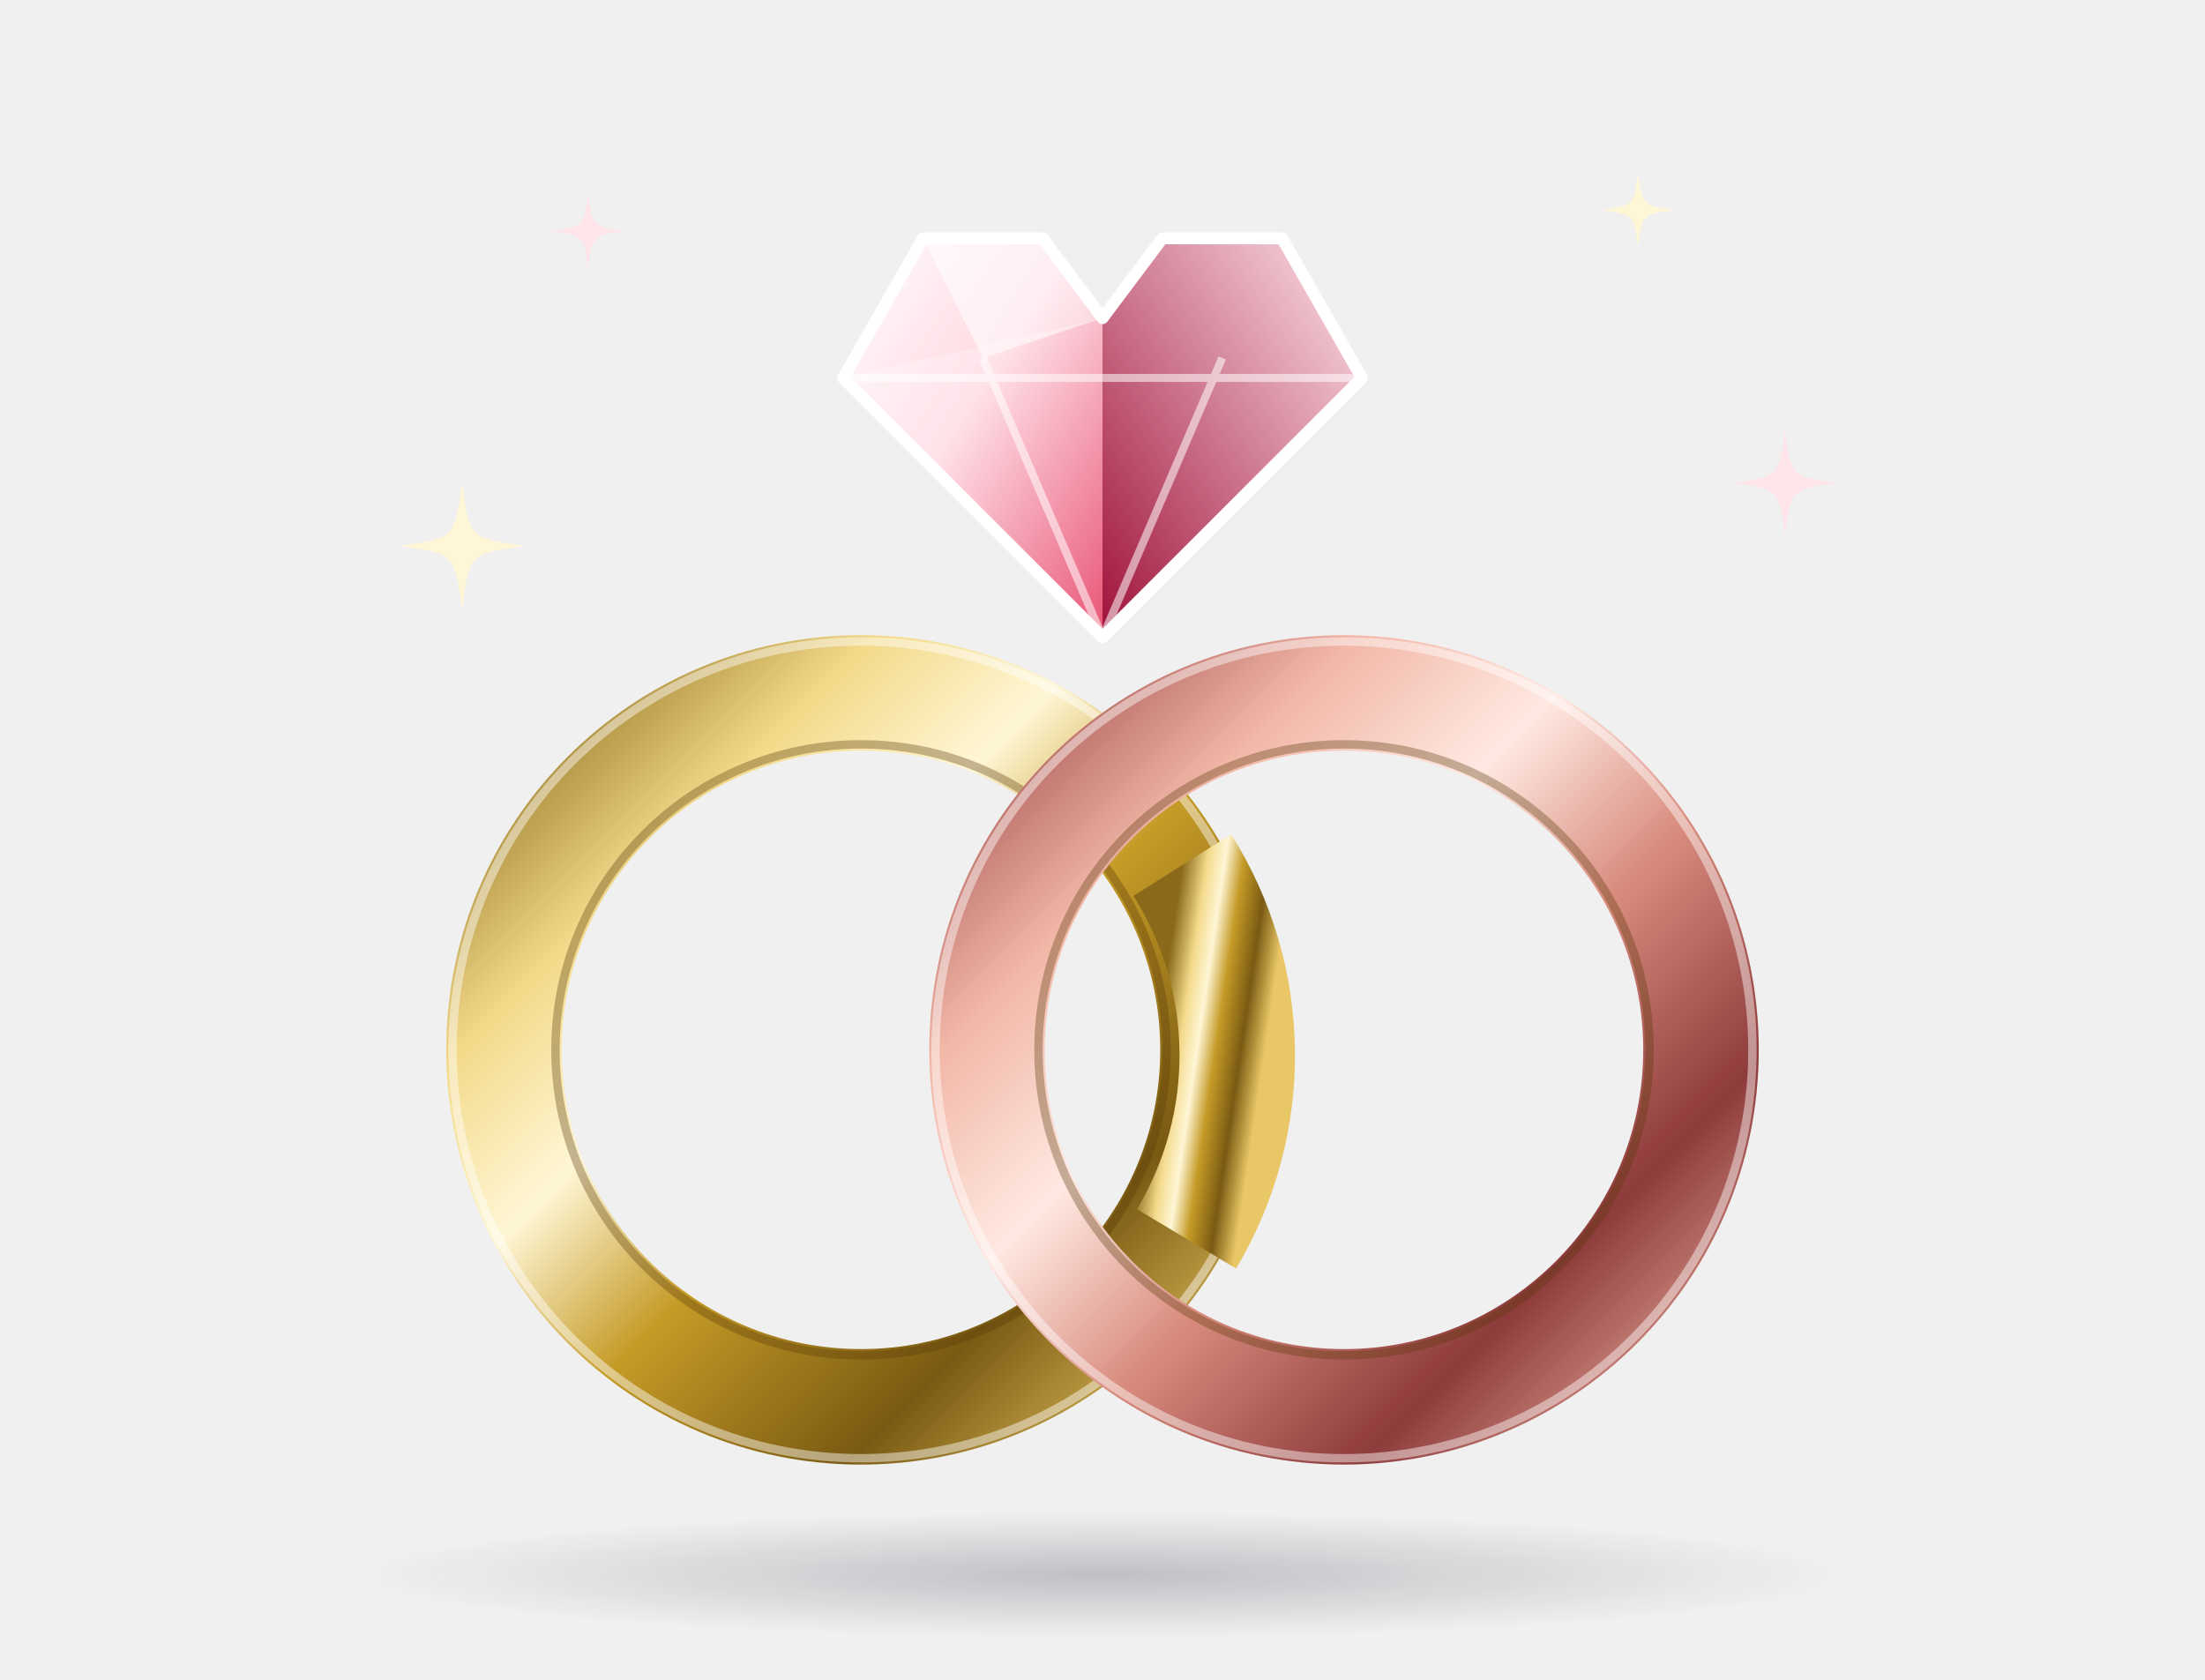
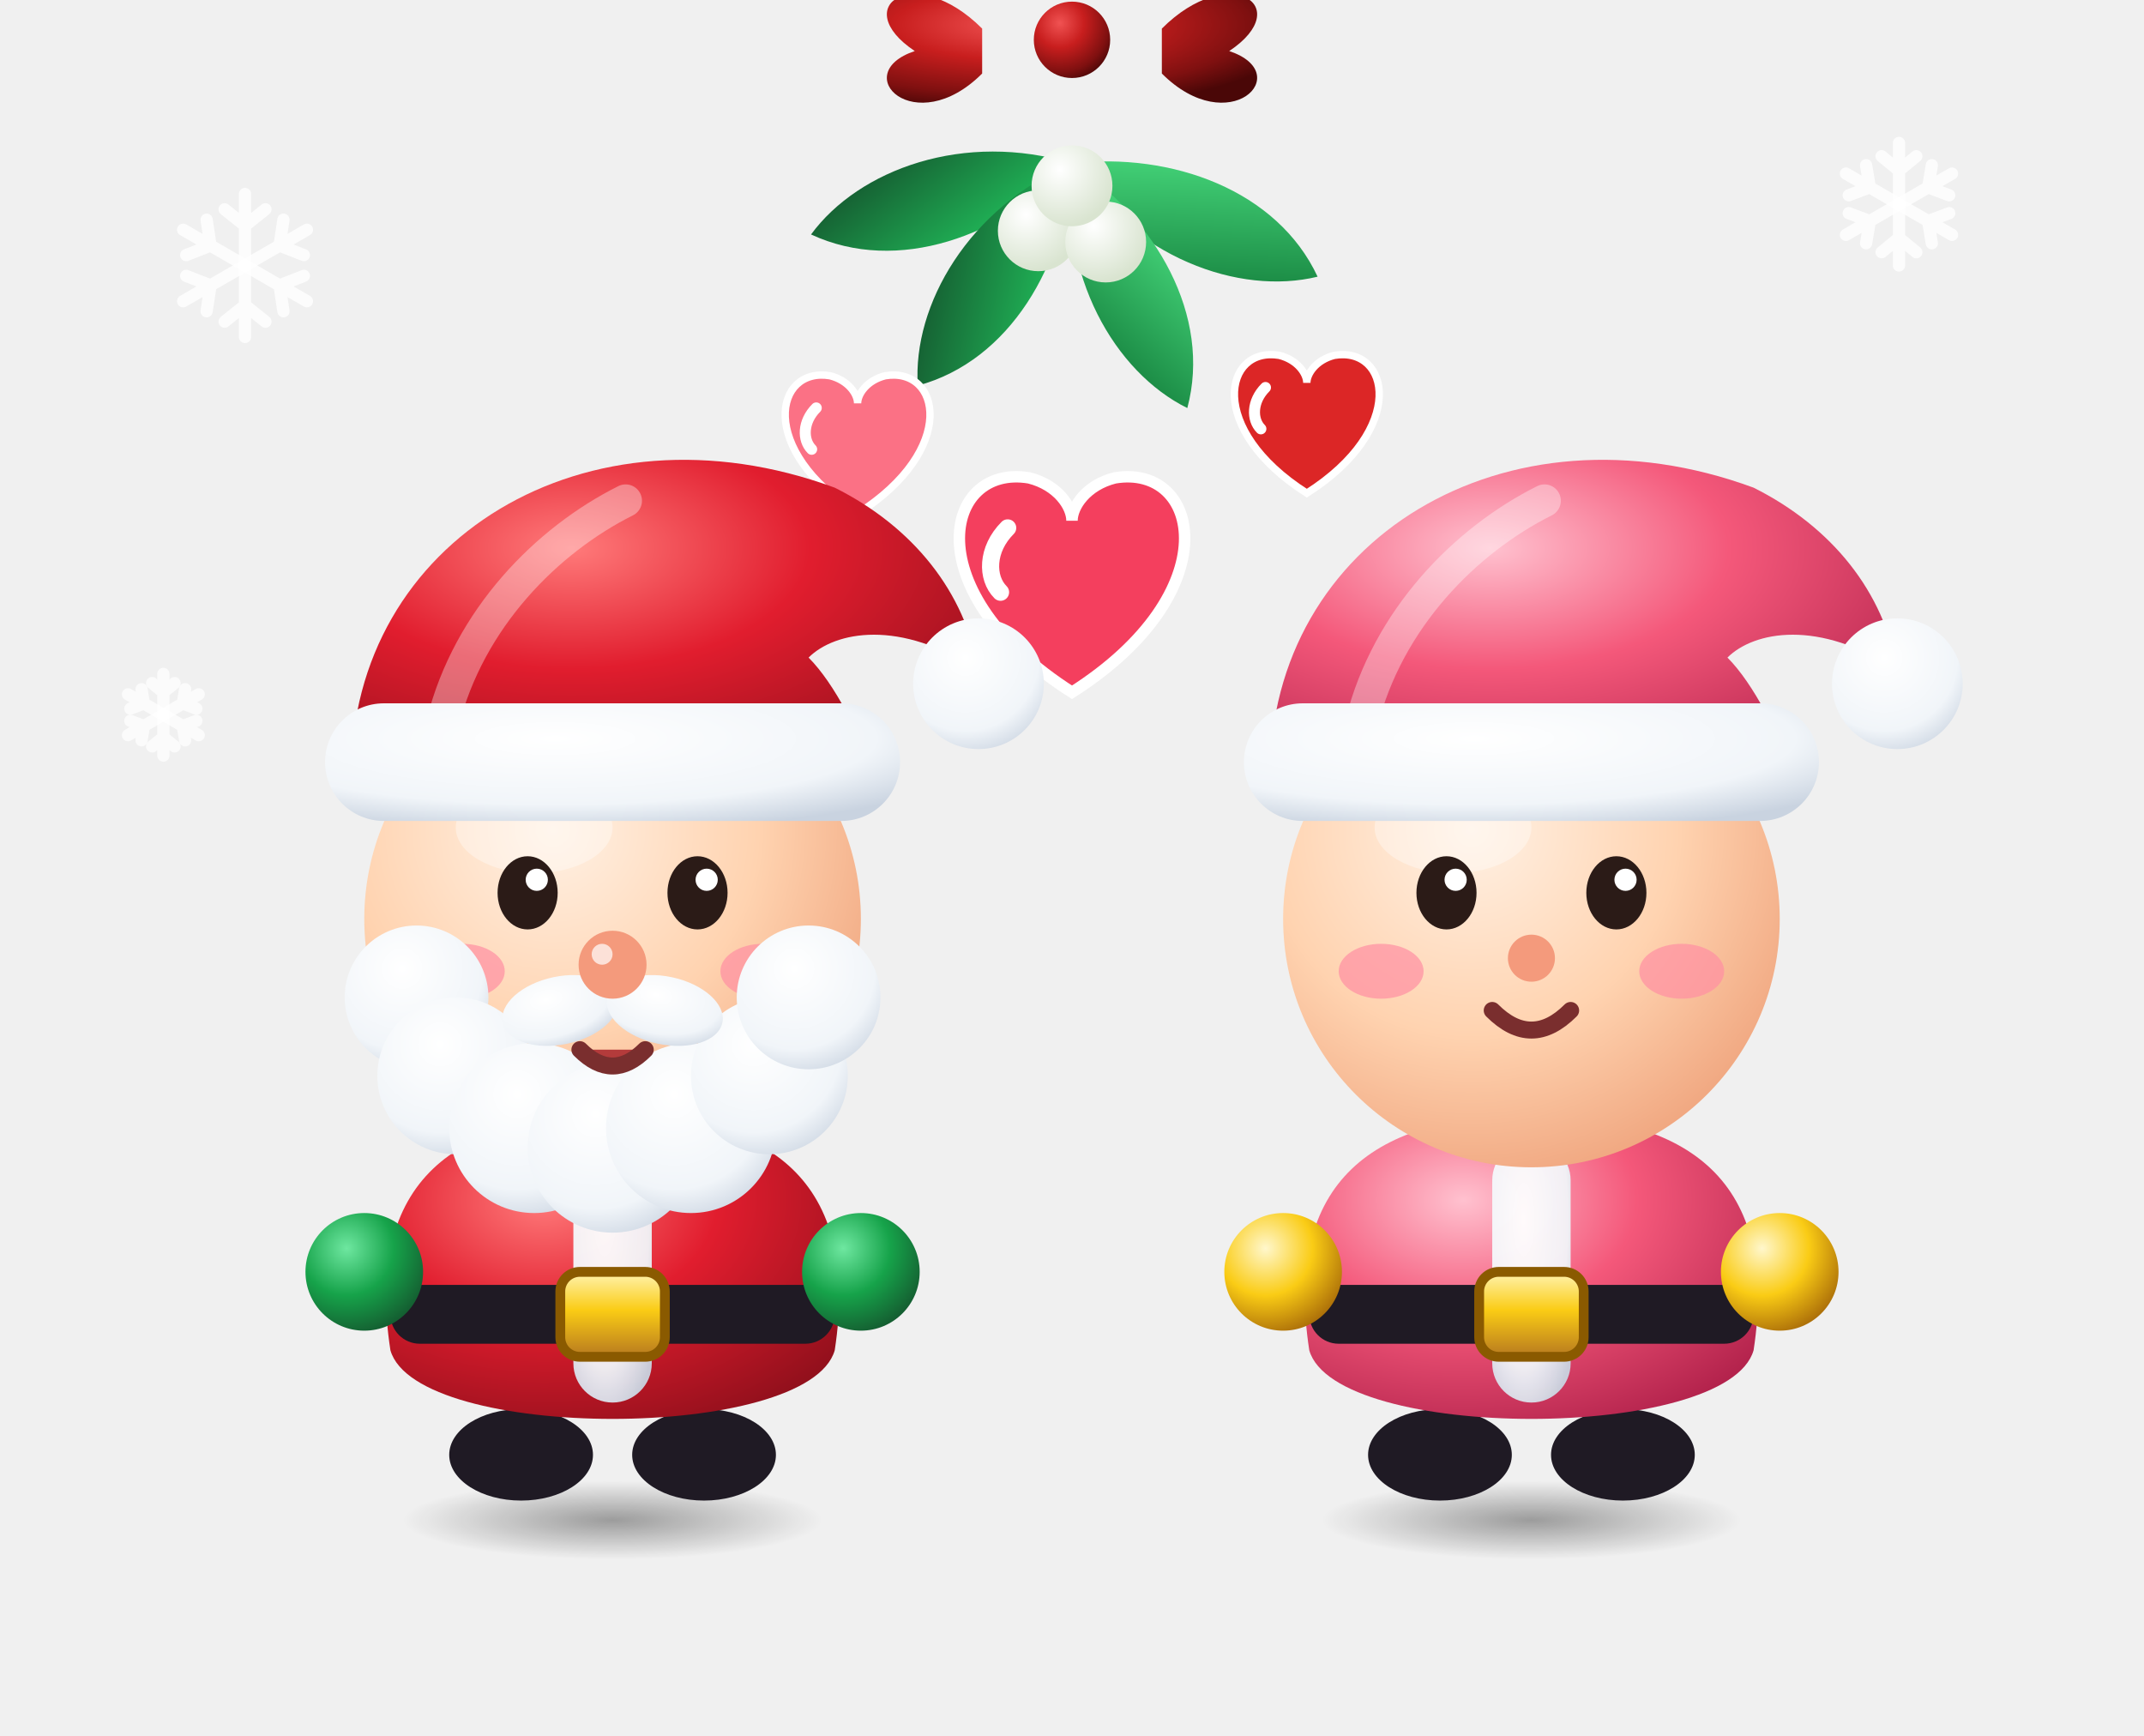
- <svg xmlns="http://www.w3.org/2000/svg" width="210" height="160" viewBox="0 0 210 160">
+ <svg xmlns="http://www.w3.org/2000/svg" width="210" height="170" viewBox="0 0 210 170">
  <defs>
-     <linearGradient id="gold" x1="0" y1="0" x2="1" y2="1">
-       <stop offset="0" stop-color="#8A6A1A" />
-       <stop offset=".22" stop-color="#F3DA8A" />
-       <stop offset=".38" stop-color="#FFF6D6" />
-       <stop offset=".55" stop-color="#C59B27" />
-       <stop offset=".78" stop-color="#7A5A12" />
-       <stop offset="1" stop-color="#E9C766" />
-     </linearGradient>
-     <linearGradient id="goldV" x1="0" y1="0" x2="0" y2="1">
-       <stop offset="0" stop-color="#FFF6D6" />
-       <stop offset=".3" stop-color="#E9C766" />
-       <stop offset=".62" stop-color="#B8891C" />
-       <stop offset=".85" stop-color="#7A5A12" />
-       <stop offset="1" stop-color="#D9B54A" />
-     </linearGradient>
+     <radialGradient id="skin" cx="38%" cy="32%" r="75%">
+       <stop offset="0" stop-color="#FFF1E4" />
+       <stop offset=".55" stop-color="#FFD3B0" />
+       <stop offset="1" stop-color="#EFA37C" />
+     </radialGradient>
+     <radialGradient id="red" cx="35%" cy="28%" r="85%">
+       <stop offset="0" stop-color="#FF7A7A" />
+       <stop offset=".45" stop-color="#E11D2E" />
+       <stop offset="1" stop-color="#8E0F1B" />
+     </radialGradient>
+     <radialGradient id="pink" cx="35%" cy="28%" r="85%">
+       <stop offset="0" stop-color="#FFC1CF" />
+       <stop offset=".45" stop-color="#F4587A" />
+       <stop offset="1" stop-color="#B0204A" />
+     </radialGradient>
+     <radialGradient id="fur" cx="40%" cy="30%" r="80%">
+       <stop offset="0" stop-color="#FFFFFF" />
+       <stop offset=".7" stop-color="#F1F5F9" />
+       <stop offset="1" stop-color="#C9D3E0" />
+     </radialGradient>
+     <linearGradient id="gold" x1="0" y1="0" x2="0" y2="1">
+       <stop offset="0" stop-color="#FFF3B0" />
+       <stop offset=".45" stop-color="#FACC15" />
+       <stop offset="1" stop-color="#B7791F" />
+     </linearGradient>
+     <radialGradient id="goldR" cx="35%" cy="30%" r="80%">
+       <stop offset="0" stop-color="#FFF7CC" />
+       <stop offset=".5" stop-color="#FACC15" />
+       <stop offset="1" stop-color="#A16207" />
+     </radialGradient>
+     <radialGradient id="green" cx="35%" cy="30%" r="80%">
+       <stop offset="0" stop-color="#6EE7A0" />
+       <stop offset=".5" stop-color="#16A34A" />
+       <stop offset="1" stop-color="#14532D" />
+     </radialGradient>
+     <radialGradient id="snow" cx="38%" cy="30%" r="80%">
+       <stop offset="0" stop-color="#FFFFFF" />
+       <stop offset=".65" stop-color="#EEF4FB" />
+       <stop offset="1" stop-color="#B9C7DA" />
+     </radialGradient>
+     <radialGradient id="deer" cx="38%" cy="30%" r="80%">
+       <stop offset="0" stop-color="#D9A270" />
+       <stop offset=".55" stop-color="#A86A3D" />
+       <stop offset="1" stop-color="#6B3F1F" />
+     </radialGradient>
+     <radialGradient id="nose" cx="35%" cy="30%" r="70%">
+       <stop offset="0" stop-color="#FFB4B4" />
+       <stop offset=".5" stop-color="#FF2D2D" />
+       <stop offset="1" stop-color="#B00000" />
+     </radialGradient>
+     <radialGradient id="glow" cx="50%" cy="50%" r="50%">
+       <stop offset="0" stop-color="#FF4D4D" stop-opacity=".7" />
+       <stop offset="1" stop-color="#FF4D4D" stop-opacity="0" />
+     </radialGradient>
+     <radialGradient id="shadow" cx="50%" cy="50%" r="50%">
+       <stop offset="0" stop-color="#000" stop-opacity=".35" />
+       <stop offset="1" stop-color="#000" stop-opacity="0" />
+     </radialGradient>
    <linearGradient id="goldH" x1="0" y1="0" x2="1" y2="0">
      <stop offset="0" stop-color="#7A5A12" />
-       <stop offset=".18" stop-color="#C59B27" />
-       <stop offset=".36" stop-color="#FFF6D6" />
-       <stop offset=".5" stop-color="#E9C766" />
-       <stop offset=".72" stop-color="#9C7418" />
-       <stop offset=".9" stop-color="#F3DA8A" />
-       <stop offset="1" stop-color="#8A6A1A" />
-     </linearGradient>
-     <linearGradient id="rose" x1="0" y1="0" x2="1" y2="1">
-       <stop offset="0" stop-color="#9F4A4A" />
-       <stop offset=".22" stop-color="#F2B8A8" />
-       <stop offset=".4" stop-color="#FFE9E2" />
-       <stop offset=".58" stop-color="#D98C7E" />
-       <stop offset=".8" stop-color="#8E3B3B" />
-       <stop offset="1" stop-color="#E7A99A" />
+       <stop offset=".2" stop-color="#C59B27" />
+       <stop offset=".4" stop-color="#FFF6D6" />
+       <stop offset=".6" stop-color="#E9C766" />
+       <stop offset=".85" stop-color="#9C7418" />
+       <stop offset="1" stop-color="#F3DA8A" />
    </linearGradient>
    <radialGradient id="velvet" cx="34%" cy="28%" r="80%">
-       <stop offset="0" stop-color="#E35757" />
-       <stop offset=".35" stop-color="#B91C1C" />
-       <stop offset=".75" stop-color="#7F1010" />
+       <stop offset="0" stop-color="#F05252" />
+       <stop offset=".4" stop-color="#C81E1E" />
+       <stop offset=".8" stop-color="#7F1010" />
      <stop offset="1" stop-color="#4A0707" />
    </radialGradient>
    <linearGradient id="velvetL" x1="0" y1="0" x2="0" y2="1">
-       <stop offset="0" stop-color="#D23B3B" />
+       <stop offset="0" stop-color="#DC2626" />
      <stop offset=".5" stop-color="#A51616" />
      <stop offset="1" stop-color="#5E0B0B" />
    </linearGradient>
-     <radialGradient id="glass" cx="38%" cy="30%" r="70%">
-       <stop offset="0" stop-color="#FFFFFF" stop-opacity=".95" />
-       <stop offset=".55" stop-color="#EAF2FB" stop-opacity=".55" />
-       <stop offset=".9" stop-color="#C9D8EA" stop-opacity=".55" />
-       <stop offset="1" stop-color="#A9BED6" stop-opacity=".8" />
-     </radialGradient>
-     <linearGradient id="iceA" x1="0" y1="0" x2="1" y2="1">
-       <stop offset="0" stop-color="#FFFFFF" />
-       <stop offset="1" stop-color="#CFE3F5" />
-     </linearGradient>
-     <linearGradient id="iceB" x1="1" y1="0" x2="0" y2="1">
-       <stop offset="0" stop-color="#E8F3FC" />
-       <stop offset="1" stop-color="#9DB9D6" />
-     </linearGradient>
-     <linearGradient id="emA" x1="0" y1="0" x2="1" y2="1">
-       <stop offset="0" stop-color="#6EE7B7" />
-       <stop offset="1" stop-color="#047857" />
-     </linearGradient>
-     <linearGradient id="emB" x1="1" y1="0" x2="0" y2="1">
-       <stop offset="0" stop-color="#10B981" />
-       <stop offset="1" stop-color="#064E3B" />
-     </linearGradient>
-     <linearGradient id="crys" x1="0" y1="0" x2="1" y2="1">
-       <stop offset="0" stop-color="#FFFFFF" />
-       <stop offset=".45" stop-color="#FFD9E2" />
-       <stop offset="1" stop-color="#E11D48" />
-     </linearGradient>
-     <linearGradient id="crys2" x1="1" y1="0" x2="0" y2="1">
-       <stop offset="0" stop-color="#FFE4EA" />
-       <stop offset="1" stop-color="#9F1239" />
-     </linearGradient>
-     <linearGradient id="spec" x1="0" y1="0" x2="1" y2="0">
-       <stop offset="0" stop-color="#fff" stop-opacity="0" />
-       <stop offset=".5" stop-color="#fff" stop-opacity=".9" />
-       <stop offset="1" stop-color="#fff" stop-opacity="0" />
-     </linearGradient>
-     <radialGradient id="shadow" cx="50%" cy="50%" r="50%">
-       <stop offset="0" stop-color="#0F172A" stop-opacity=".22" />
-       <stop offset="1" stop-color="#0F172A" stop-opacity="0" />
-     </radialGradient>
-     <radialGradient id="leaf" cx="30%" cy="30%" r="80%">
-       <stop offset="0" stop-color="#34D399" />
-       <stop offset=".5" stop-color="#047857" />
-       <stop offset="1" stop-color="#033D2C" />
-     </radialGradient>
+     <linearGradient id="pine1" x1="0" y1="0" x2="1" y2="1">
+       <stop offset="0" stop-color="#4ADE80" />
+       <stop offset="1" stop-color="#15803D" />
+     </linearGradient>
+     <linearGradient id="pine2" x1="0" y1="0" x2="1" y2="1">
+       <stop offset="0" stop-color="#22C55E" />
+       <stop offset="1" stop-color="#14532D" />
+     </linearGradient>
+     <linearGradient id="pine3" x1="0" y1="0" x2="1" y2="1">
+       <stop offset="0" stop-color="#16A34A" />
+       <stop offset="1" stop-color="#052E16" />
+     </linearGradient>
    <radialGradient id="berry" cx="35%" cy="30%" r="70%">
      <stop offset="0" stop-color="#FFB3B3" />
      <stop offset=".45" stop-color="#DC2626" />
      <stop offset="1" stop-color="#6B0A0A" />
    </radialGradient>
+     <radialGradient id="mist" cx="35%" cy="30%" r="70%">
+       <stop offset="0" stop-color="#FFFFFF" />
+       <stop offset="1" stop-color="#D9E4D0" />
+     </radialGradient>
  </defs>
-   <ellipse cx="105" cy="150" rx="70" ry="6" fill="url(#shadow)" />
-   <circle cx="82" cy="100" r="34" fill="none" stroke="url(#gold)" stroke-width="11" />
-   <circle cx="82" cy="100" r="38.9" fill="none" stroke="#fff" stroke-opacity=".45" stroke-width=".8" />
-   <circle cx="82" cy="100" r="29.1" fill="none" stroke="#5A3A0A" stroke-opacity=".35" stroke-width=".8" />
-   <circle cx="128" cy="100" r="34" fill="none" stroke="url(#rose)" stroke-width="11" />
-   <circle cx="128" cy="100" r="38.9" fill="none" stroke="#fff" stroke-opacity=".45" stroke-width=".8" />
-   <circle cx="128" cy="100" r="29.1" fill="none" stroke="#5A3A0A" stroke-opacity=".35" stroke-width=".8" />
-   <path d="M112.6 82.4 A34 34 0 0 1 113 118" stroke="url(#gold)" stroke-width="11" fill="none" />
-   <g transform="translate(105 36) scale(0.95)">
-     <path d="M0 26 L-26 0 L-18 -14 L-6 -14 L0 -6Z" fill="url(#crys)" />
-     <path d="M0 26 L26 0 L18 -14 L6 -14 L0 -6Z" fill="url(#crys2)" />
-     <path d="M0 26 L-26 0 L0 -6Z" fill="#fff" opacity=".25" />
-     <path d="M-18 -14 L-6 -14 L0 -6 L-12 -2Z" fill="#fff" opacity=".55" />
-     <path d="M0 26 L-26 0 L-18 -14 L-6 -14 L0 -6 L6 -14 L18 -14 L26 0Z" fill="none" stroke="#fff" stroke-width="1.2" stroke-linejoin="round" />
-     <path d="M-26 0 L26 0 M-12 -2 L0 26 M12 -2 L0 26" stroke="#fff" stroke-opacity=".55" stroke-width=".8" />
-   </g>
-   <path transform="translate(44 52)" d="M0 -6 C0.72 -0.72 0.72 -0.72 6 0 C0.72 0.72 0.72 0.72 0 6 C-0.72 0.72 -0.72 0.72 -6 0 C-0.72 -0.72 -0.72 -0.72 0 -6Z" fill="#FFF6D6" opacity="1" />
-   <path transform="translate(170 46)" d="M0 -5 C0.6 -0.6 0.6 -0.6 5 0 C0.6 0.6 0.6 0.6 0 5 C-0.6 0.6 -0.6 0.6 -5 0 C-0.6 -0.6 -0.6 -0.6 0 -5Z" fill="#FFE4EA" opacity="1" />
-   <path transform="translate(156 20)" d="M0 -3.5 C0.42 -0.42 0.42 -0.42 3.5 0 C0.42 0.42 0.42 0.42 0 3.5 C-0.42 0.42 -0.42 0.42 -3.5 0 C-0.42 -0.42 -0.42 -0.42 0 -3.5Z" fill="#FFF6D6" opacity="1" />
-   <path transform="translate(56 22)" d="M0 -3.5 C0.42 -0.42 0.42 -0.42 3.5 0 C0.42 0.42 0.42 0.42 0 3.5 C-0.42 0.42 -0.42 0.42 -3.5 0 C-0.42 -0.42 -0.42 -0.42 0 -3.5Z" fill="#FFE4EA" opacity="1" />
+   <g transform="translate(105 16) scale(1.1)">
+     <path d="M0 -14 L0 0" stroke="url(#velvetL)" stroke-width="3" />
+     <path d="M0 0 C8 -4 18 -4 24 2 C18 6 8 6 0 0Z" fill="url(#pine1)" transform="rotate(20)" />
+     <path d="M0 0 C8 -4 18 -4 24 2 C18 6 8 6 0 0Z" fill="url(#pine2)" transform="rotate(160)" />
+     <path d="M0 0 C8 -4 18 -4 24 2 C18 6 8 6 0 0Z" fill="url(#pine1)" transform="rotate(60)" />
+     <path d="M0 0 C8 -4 18 -4 24 2 C18 6 8 6 0 0Z" fill="url(#pine2)" transform="rotate(120)" />
+     <circle cx="-3" cy="6" r="3.6" fill="url(#mist)" />
+     <circle cx="3" cy="7" r="3.6" fill="url(#mist)" />
+     <circle cx="0" cy="2" r="3.6" fill="url(#mist)" />
+     <path d="M-8 -12 C-14 -18 -20 -14 -14 -10 C-20 -8 -14 -2 -8 -8Z M8 -12 C14 -18 20 -14 14 -10 C20 -8 14 -2 8 -8Z" fill="url(#velvet)" />
+     <circle cx="0" cy="-11" r="3.4" fill="url(#velvet)" />
+   </g>
+   <g transform="translate(105 58) scale(0.7)">
+     <path d="M0 14 C-22 0 -18 -18 -6 -16 C-2 -15 0 -12 0 -10 C0 -12 2 -15 6 -16 C18 -18 22 0 0 14Z" fill="#F43F5E" stroke="#fff" stroke-width="1.6" />
+     <path d="M-9 -9 C-12 -6 -12 -2 -10 0" stroke="#fff" stroke-width="2.4" fill="none" stroke-linecap="round" />
+   </g>
+   <g transform="translate(84 44) scale(0.45)">
+     <path d="M0 14 C-22 0 -18 -18 -6 -16 C-2 -15 0 -12 0 -10 C0 -12 2 -15 6 -16 C18 -18 22 0 0 14Z" fill="#FB7185" stroke="#fff" stroke-width="1.6" />
+     <path d="M-9 -9 C-12 -6 -12 -2 -10 0" stroke="#fff" stroke-width="2.4" fill="none" stroke-linecap="round" />
+   </g>
+   <g transform="translate(128 42) scale(0.45)">
+     <path d="M0 14 C-22 0 -18 -18 -6 -16 C-2 -15 0 -12 0 -10 C0 -12 2 -15 6 -16 C18 -18 22 0 0 14Z" fill="#DC2626" stroke="#fff" stroke-width="1.6" />
+     <path d="M-9 -9 C-12 -6 -12 -2 -10 0" stroke="#fff" stroke-width="2.4" fill="none" stroke-linecap="round" />
+   </g>
+   <g transform="translate(24 26)" stroke="#fff" stroke-opacity="0.8" stroke-width="1.2" stroke-linecap="round" fill="none">
+     <path d="M0 0 L0 -7 M0 -3.9 L-2.0 -5.5 M0 -3.9 L2.0 -5.5" transform="rotate(0)" />
+     <path d="M0 0 L0 -7 M0 -3.9 L-2.0 -5.5 M0 -3.9 L2.0 -5.5" transform="rotate(60)" />
+     <path d="M0 0 L0 -7 M0 -3.9 L-2.0 -5.5 M0 -3.9 L2.0 -5.5" transform="rotate(120)" />
+     <path d="M0 0 L0 -7 M0 -3.9 L-2.0 -5.5 M0 -3.9 L2.0 -5.5" transform="rotate(180)" />
+     <path d="M0 0 L0 -7 M0 -3.9 L-2.0 -5.5 M0 -3.9 L2.0 -5.5" transform="rotate(240)" />
+     <path d="M0 0 L0 -7 M0 -3.9 L-2.0 -5.5 M0 -3.9 L2.0 -5.5" transform="rotate(300)" />
+   </g>
+   <g transform="translate(186 20)" stroke="#fff" stroke-opacity="0.8" stroke-width="1.2" stroke-linecap="round" fill="none">
+     <path d="M0 0 L0 -6 M0 -3.3 L-1.7 -4.7 M0 -3.3 L1.7 -4.7" transform="rotate(0)" />
+     <path d="M0 0 L0 -6 M0 -3.3 L-1.7 -4.7 M0 -3.3 L1.7 -4.7" transform="rotate(60)" />
+     <path d="M0 0 L0 -6 M0 -3.3 L-1.7 -4.7 M0 -3.3 L1.7 -4.7" transform="rotate(120)" />
+     <path d="M0 0 L0 -6 M0 -3.3 L-1.7 -4.7 M0 -3.3 L1.7 -4.7" transform="rotate(180)" />
+     <path d="M0 0 L0 -6 M0 -3.3 L-1.7 -4.7 M0 -3.3 L1.7 -4.7" transform="rotate(240)" />
+     <path d="M0 0 L0 -6 M0 -3.3 L-1.7 -4.7 M0 -3.3 L1.7 -4.7" transform="rotate(300)" />
+   </g>
+   <g transform="translate(16 70)" stroke="#fff" stroke-opacity="0.7" stroke-width="1.2" stroke-linecap="round" fill="none">
+     <path d="M0 0 L0 -4 M0 -2.2 L-1.1 -3.1 M0 -2.2 L1.1 -3.1" transform="rotate(0)" />
+     <path d="M0 0 L0 -4 M0 -2.2 L-1.1 -3.1 M0 -2.2 L1.1 -3.1" transform="rotate(60)" />
+     <path d="M0 0 L0 -4 M0 -2.2 L-1.1 -3.1 M0 -2.2 L1.1 -3.1" transform="rotate(120)" />
+     <path d="M0 0 L0 -4 M0 -2.2 L-1.1 -3.1 M0 -2.2 L1.1 -3.1" transform="rotate(180)" />
+     <path d="M0 0 L0 -4 M0 -2.2 L-1.1 -3.1 M0 -2.2 L1.1 -3.1" transform="rotate(240)" />
+     <path d="M0 0 L0 -4 M0 -2.2 L-1.1 -3.1 M0 -2.2 L1.1 -3.1" transform="rotate(300)" />
+   </g>
+   <g transform="translate(60 90) scale(0.64)">
+     <ellipse cx="0" cy="92" rx="32" ry="6" fill="url(#shadow)" />
+     <ellipse cx="-14" cy="82" rx="11" ry="7" fill="#1F1A24" />
+     <ellipse cx="14" cy="82" rx="11" ry="7" fill="#1F1A24" />
+     <path d="M-34 66 C-38 40 -24 30 0 30 C24 30 38 40 34 66 C30 80 -30 80 -34 66 Z" fill="url(#red)" />
+     <rect x="-6" y="34" width="12" height="40" rx="6" fill="url(#fur)" opacity=".95" />
+     <rect x="-34" y="56" width="68" height="9" rx="4.5" fill="#1F1A24" />
+     <rect x="-8" y="54" width="16" height="13" rx="3" fill="url(#gold)" stroke="#8A5A00" stroke-width="1.5" />
+     <circle cx="38" cy="54" r="9" fill="url(#green)" />
+     <circle cx="-38" cy="54" r="9" fill="url(#green)" />
+     <circle cx="0" cy="0" r="38" fill="url(#skin)" />
+     <ellipse cx="-12" cy="-14" rx="12" ry="7" fill="#fff" opacity=".35" />
+     <ellipse cx="-13" cy="-4" rx="4.6" ry="5.6" fill="#2B1B17" />
+     <circle cx="-11.6" cy="-6" r="1.7" fill="#fff" />
+     <ellipse cx="13" cy="-4" rx="4.6" ry="5.6" fill="#2B1B17" />
+     <circle cx="14.4" cy="-6" r="1.7" fill="#fff" />
+     <ellipse cx="-23" cy="8" rx="6.5" ry="4.2" fill="#FF8FA3" opacity=".7" />
+     <ellipse cx="23" cy="8" rx="6.5" ry="4.2" fill="#FF8FA3" opacity=".7" />
+     <circle cx="-30" cy="12" r="11" fill="url(#fur)" />
+     <circle cx="-24" cy="24" r="12" fill="url(#fur)" />
+     <circle cx="-12" cy="32" r="13" fill="url(#fur)" />
+     <circle cx="0" cy="35" r="13" fill="url(#fur)" />
+     <circle cx="12" cy="32" r="13" fill="url(#fur)" />
+     <circle cx="24" cy="24" r="12" fill="url(#fur)" />
+     <circle cx="30" cy="12" r="11" fill="url(#fur)" />
+     <path d="M-5 20 q5 5 10 0" stroke="#7A2E2E" stroke-width="2.6" fill="#B43B3B" stroke-linecap="round" />
+     <ellipse cx="-8" cy="14" rx="9" ry="5.2" fill="url(#fur)" transform="rotate(-12 -8 14)" />
+     <ellipse cx="8" cy="14" rx="9" ry="5.2" fill="url(#fur)" transform="rotate(12 8 14)" />
+     <circle cx="0" cy="7" r="5.2" fill="#F49A7C" />
+     <circle cx="-1.6" cy="5.4" r="1.6" fill="#fff" opacity=".7" />
+     <path d="M-40 -22 C-40 -58 -4 -80 34 -66 C46 -60 54 -50 56 -38 C44 -46 34 -44 30 -40 C34 -36 38 -28 40 -22 Z" fill="url(#red)" />
+     <path d="M-26 -30 C-22 -46 -10 -58 2 -64" stroke="#fff" stroke-opacity=".35" stroke-width="5" fill="none" stroke-linecap="round" />
+     <circle cx="56" cy="-36" r="10" fill="url(#fur)" />
+     <rect x="-44" y="-33" width="88" height="18" rx="9" fill="url(#fur)" />
+   </g>
+   <g transform="translate(150 90) scale(0.64)">
+     <ellipse cx="0" cy="92" rx="32" ry="6" fill="url(#shadow)" />
+     <ellipse cx="-14" cy="82" rx="11" ry="7" fill="#1F1A24" />
+     <ellipse cx="14" cy="82" rx="11" ry="7" fill="#1F1A24" />
+     <path d="M-34 66 C-38 40 -24 30 0 30 C24 30 38 40 34 66 C30 80 -30 80 -34 66 Z" fill="url(#pink)" />
+     <rect x="-6" y="34" width="12" height="40" rx="6" fill="url(#fur)" opacity=".95" />
+     <rect x="-34" y="56" width="68" height="9" rx="4.5" fill="#1F1A24" />
+     <rect x="-8" y="54" width="16" height="13" rx="3" fill="url(#gold)" stroke="#8A5A00" stroke-width="1.5" />
+     <circle cx="38" cy="54" r="9" fill="url(#goldR)" />
+     <circle cx="-38" cy="54" r="9" fill="url(#goldR)" />
+     <circle cx="0" cy="0" r="38" fill="url(#skin)" />
+     <ellipse cx="-12" cy="-14" rx="12" ry="7" fill="#fff" opacity=".35" />
+     <ellipse cx="-13" cy="-4" rx="4.6" ry="5.6" fill="#2B1B17" />
+     <circle cx="-11.6" cy="-6" r="1.7" fill="#fff" />
+     <ellipse cx="13" cy="-4" rx="4.6" ry="5.6" fill="#2B1B17" />
+     <circle cx="14.4" cy="-6" r="1.7" fill="#fff" />
+     <ellipse cx="-23" cy="8" rx="6.5" ry="4.2" fill="#FF8FA3" opacity=".7" />
+     <ellipse cx="23" cy="8" rx="6.5" ry="4.2" fill="#FF8FA3" opacity=".7" />
+     <circle cx="0" cy="6" r="3.6" fill="#F49A7C" />
+     <path d="M-6 14 q6 6 12 0" stroke="#7A2E2E" stroke-width="2.6" fill="none" stroke-linecap="round" />
+     <path d="M-40 -22 C-40 -58 -4 -80 34 -66 C46 -60 54 -50 56 -38 C44 -46 34 -44 30 -40 C34 -36 38 -28 40 -22 Z" fill="url(#pink)" />
+     <path d="M-26 -30 C-22 -46 -10 -58 2 -64" stroke="#fff" stroke-opacity=".35" stroke-width="5" fill="none" stroke-linecap="round" />
+     <circle cx="56" cy="-36" r="10" fill="url(#fur)" />
+     <rect x="-44" y="-33" width="88" height="18" rx="9" fill="url(#fur)" />
+   </g>
</svg>
